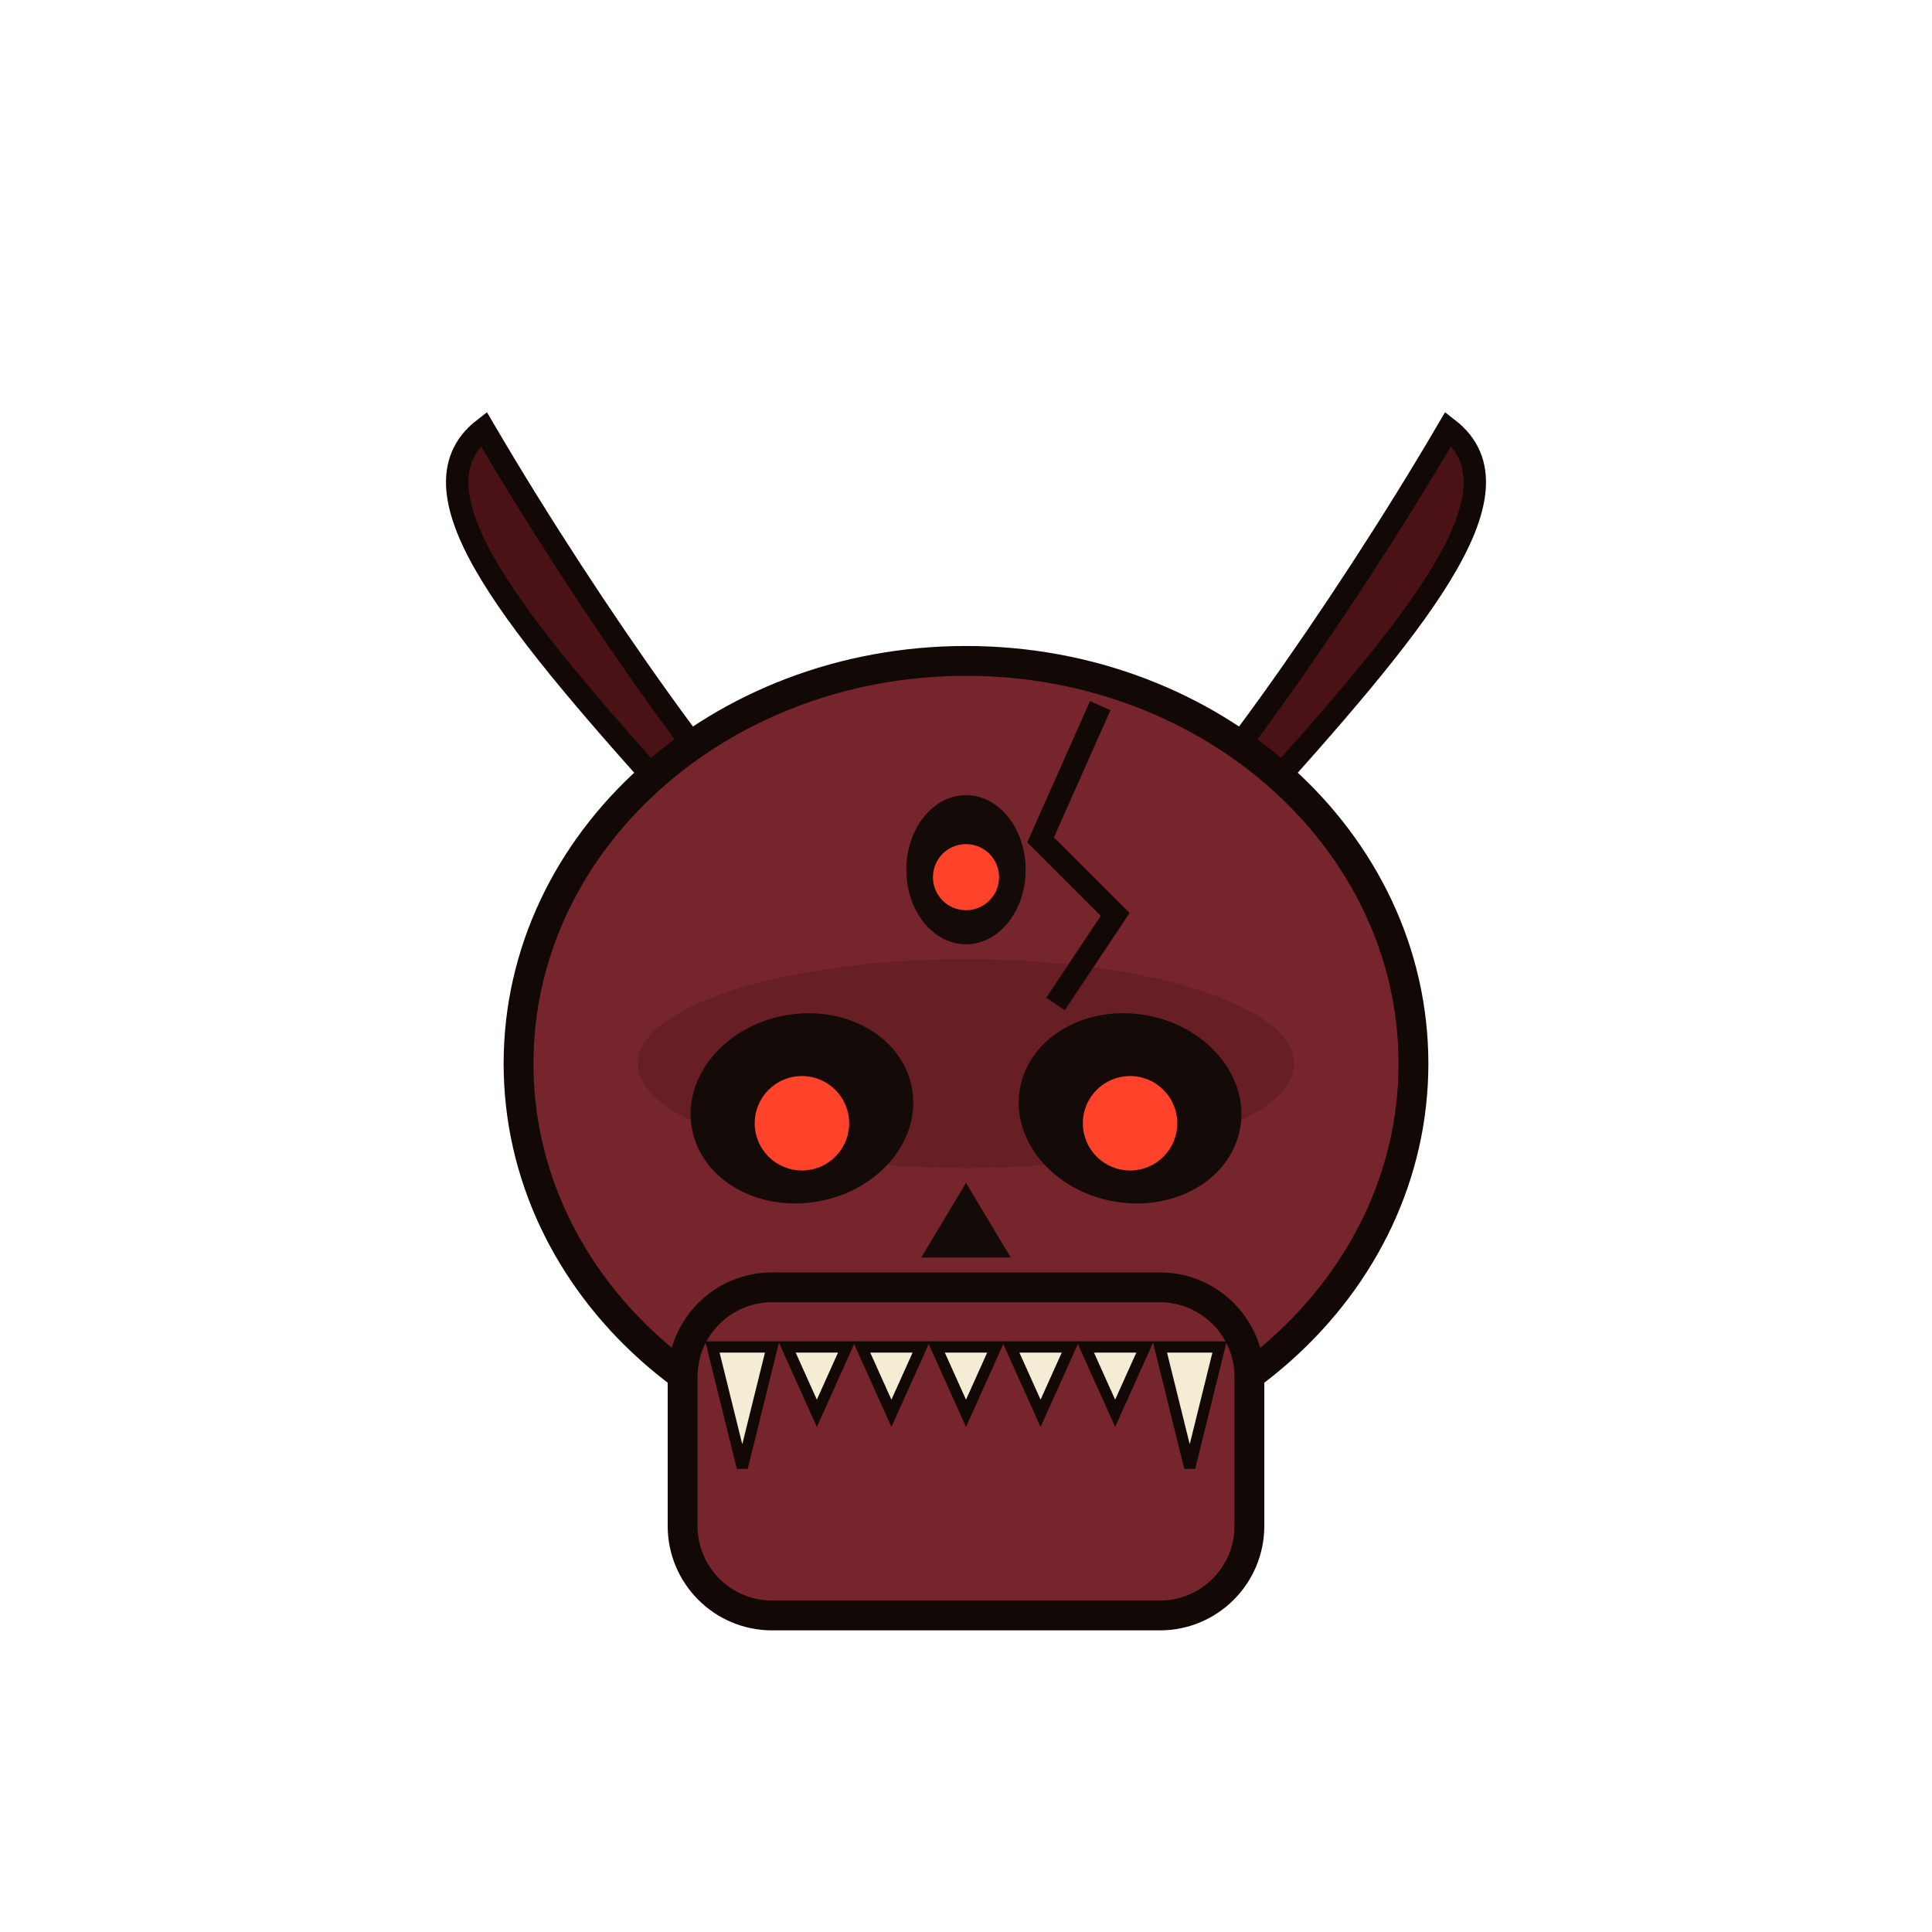
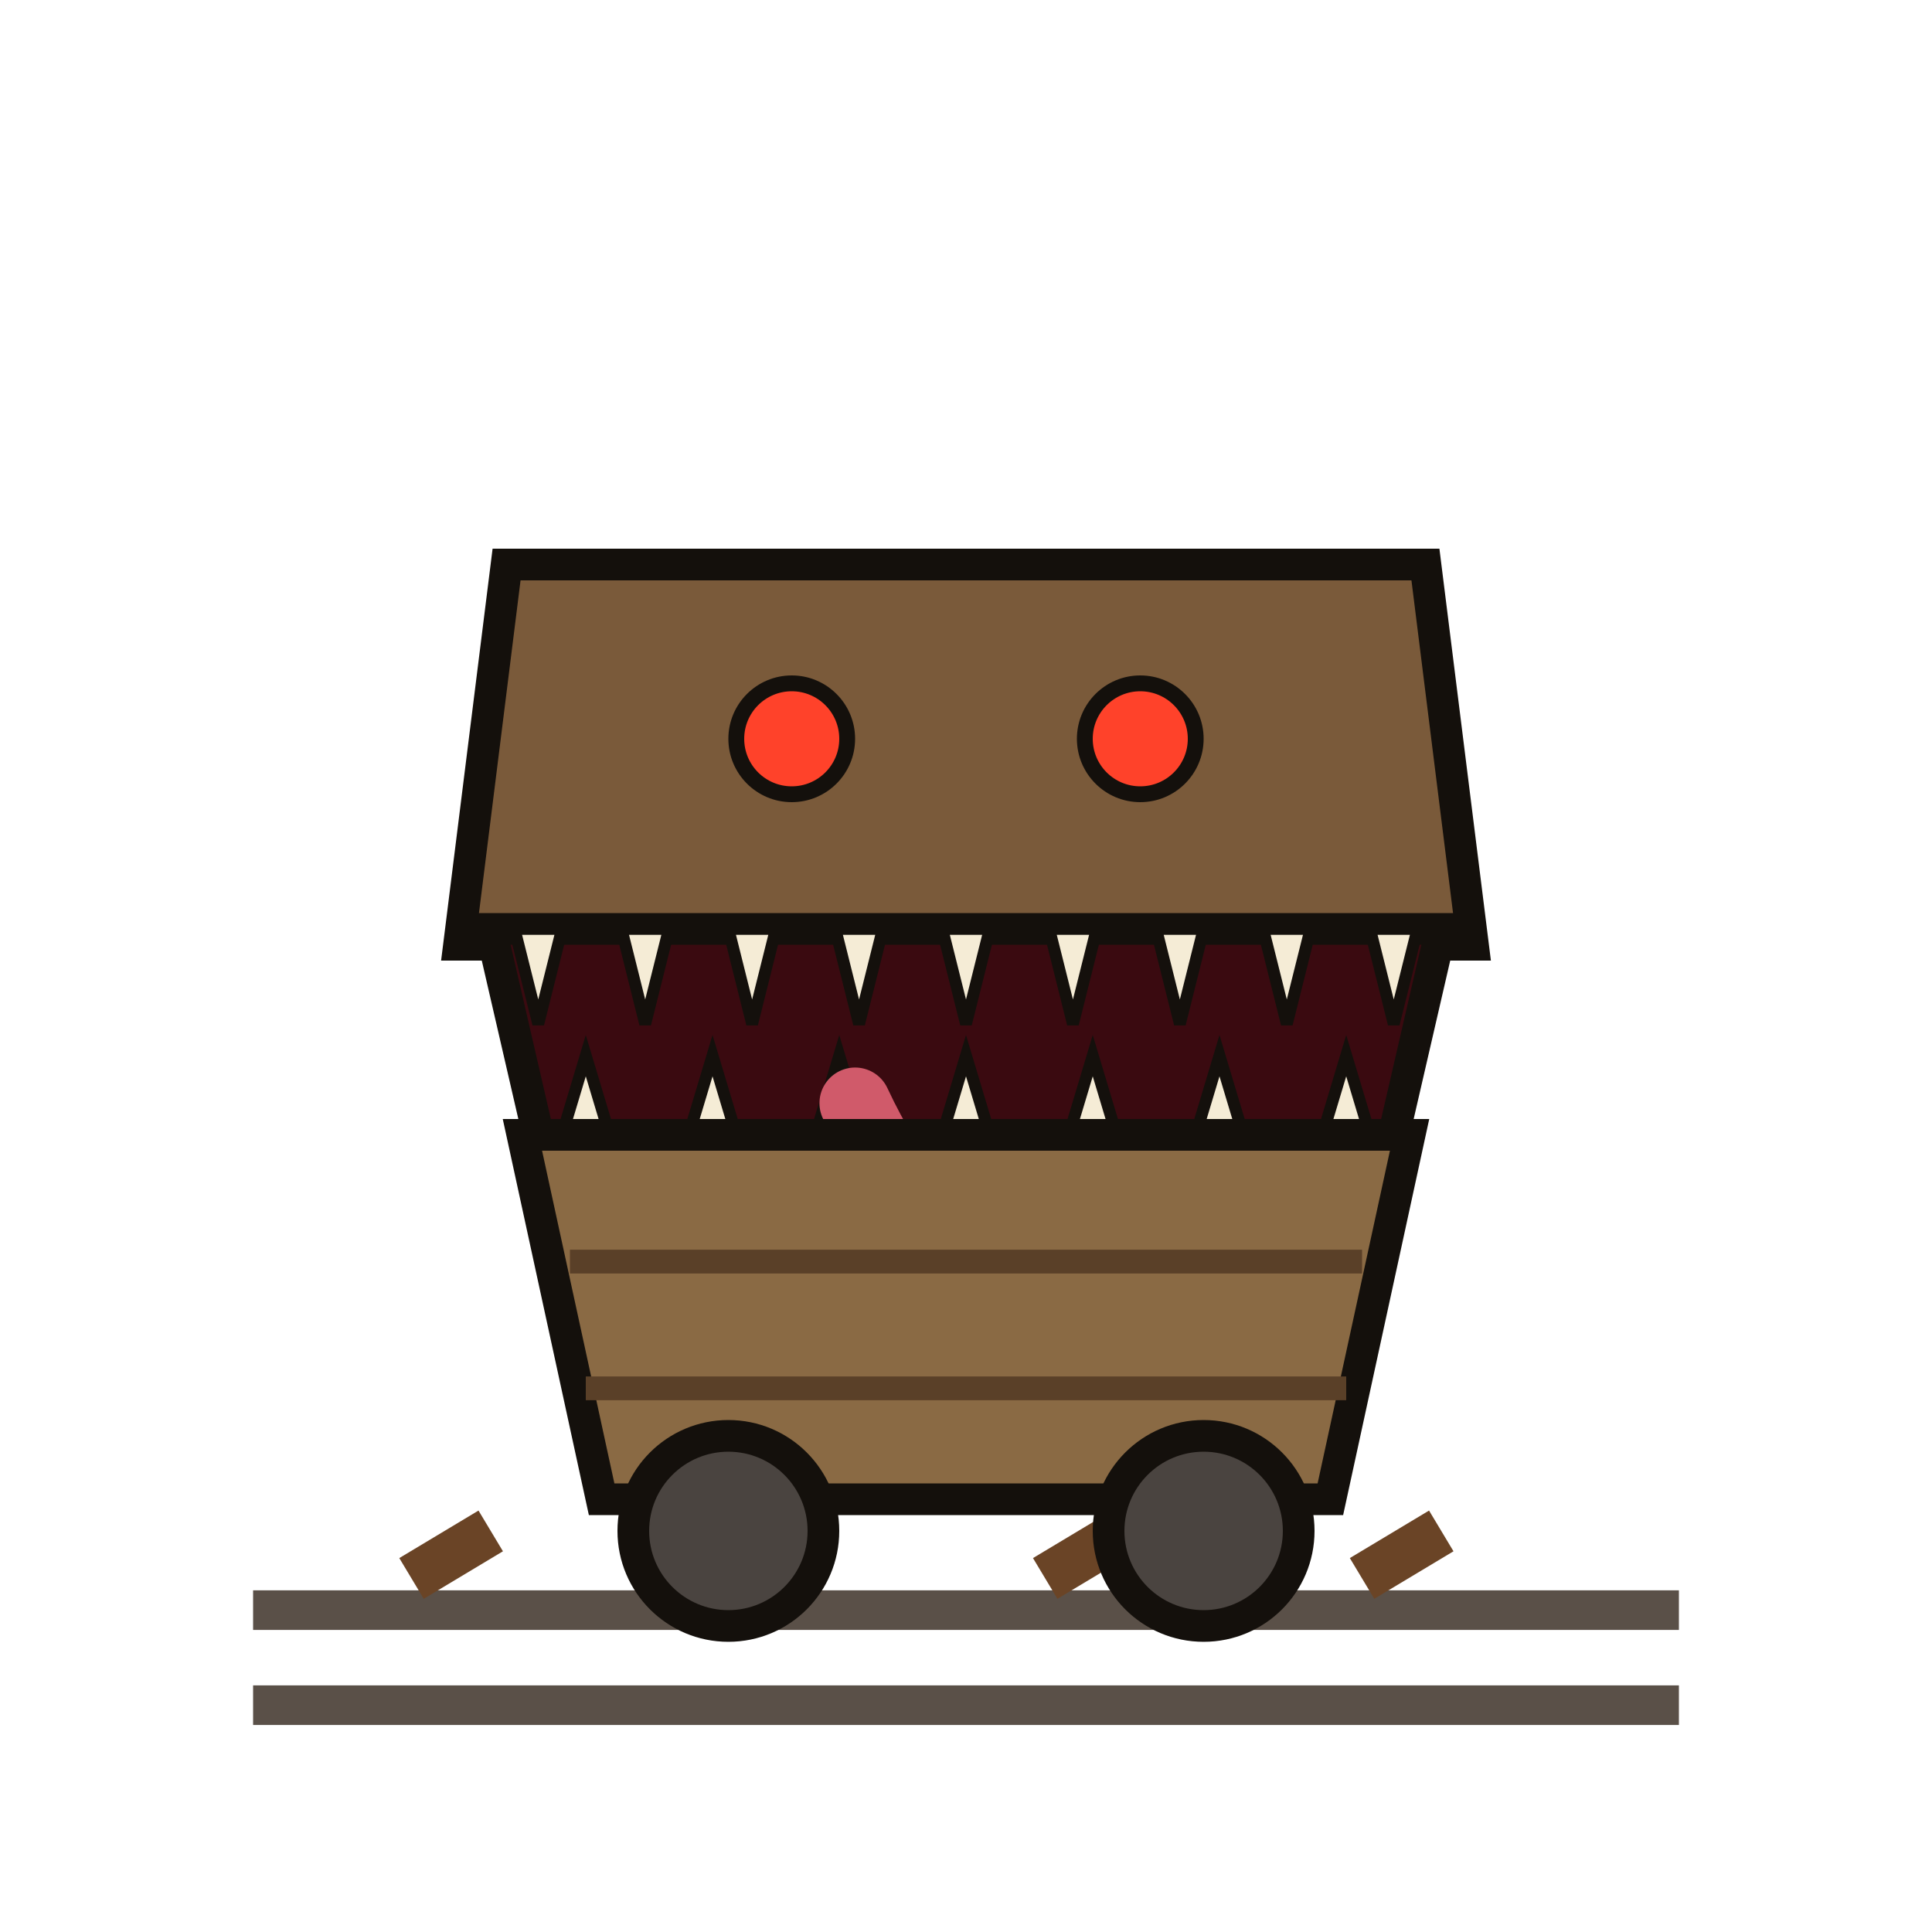
<svg xmlns="http://www.w3.org/2000/svg" viewBox="0 0 200 200" width="200" height="200">
  <defs />
-   <g transform="translate(100 124) scale(0.772)">
-     <path d="M-38,-52 C-60,-76.444 -75.556,-94.667 -64.667,-103.111 C-50.222,-78.444 -30,-50 -22,-44 Z" fill="#4a1217" stroke="#120806" stroke-width="3" />
-     <path d="M38,-52 C60,-76.444 75.556,-94.667 64.667,-103.111 C50.222,-78.444 30,-50 22,-44 Z" fill="#4a1217" stroke="#120806" stroke-width="3" />
-     <ellipse cx="0" cy="-18" rx="60" ry="54" fill="#76252c" stroke="#120806" stroke-width="4" />
-     <rect x="-38" y="12" width="76" height="44" rx="12" fill="#76252c" stroke="#120806" stroke-width="4" />
-     <ellipse cx="0" cy="-18" rx="44" ry="14" fill="#4a1217" opacity="0.35" />
-     <ellipse cx="-22" cy="-12" rx="15" ry="12.667" fill="#140a08" transform="rotate(-10.5 -22 -12)" />
-     <circle cx="-22" cy="-10" r="6.333" fill="#ff422a" />
-     <ellipse cx="22" cy="-12" rx="15" ry="12.667" fill="#140a08" transform="rotate(10.5 22 -12)" />
-     <circle cx="22" cy="-10" r="6.333" fill="#ff422a" />
-     <ellipse cx="0" cy="-44" rx="8" ry="10" fill="#140a08" />
-     <circle cx="0" cy="-43" r="4.433" fill="#ff422a" />
-     <path d="M-6,8 L0,-2 L6,8 Z" fill="#140a08" />
-     <path d="M-34,20 L-30,36.167 L-26,20 Z" fill="#f5ecd6" stroke="#120806" stroke-width="1.5" />
-     <path d="M-24,20 L-20,28.892 L-16,20 Z" fill="#f5ecd6" stroke="#120806" stroke-width="1.5" />
-     <path d="M-14,20 L-10,28.892 L-6,20 Z" fill="#f5ecd6" stroke="#120806" stroke-width="1.5" />
-     <path d="M-4,20 L0,28.892 L4,20 Z" fill="#f5ecd6" stroke="#120806" stroke-width="1.5" />
-     <path d="M6,20 L10,28.892 L14,20 Z" fill="#f5ecd6" stroke="#120806" stroke-width="1.5" />
-     <path d="M16,20 L20,28.892 L24,20 Z" fill="#f5ecd6" stroke="#120806" stroke-width="1.5" />
-     <path d="M26,20 L30,36.167 L34,20 Z" fill="#f5ecd6" stroke="#120806" stroke-width="1.5" />
-     <path d="M18,-66 L10,-48 L20,-38 L12,-26" fill="none" stroke="#120806" stroke-width="3" />
+   <g transform="translate(100 106) scale(0.820)">
+     <path d="M-90,74 L90,74 M-90,86 L90,86" stroke="#5a5048" stroke-width="5" />
+     <path d="M-70,70 L-60,64 M-30,70 L-20,64 M10,70 L20,64 M50,70 L60,64" stroke="#6a4426" stroke-width="6" />
+     <path d="M-64,-10 L-58,-58 L58,-58 L64,-10 Z" fill="#7a5a3a" stroke="#14100c" stroke-width="4" />
+     <path d="M-60,-12 L60,-12 L54,14 L-54,14 Z" fill="#3a0a10" stroke="#14100c" stroke-width="4" />
+     <path d="M-57,-12 L-54,0 L-51,-12 Z" fill="#f5ecd6" stroke="#14100c" stroke-width="1.5" />
+     <path d="M-43.5,-12 L-40.5,0 L-37.5,-12 Z" fill="#f5ecd6" stroke="#14100c" stroke-width="1.5" />
+     <path d="M-30,-12 L-27,0 L-24,-12 Z" fill="#f5ecd6" stroke="#14100c" stroke-width="1.5" />
+     <path d="M-16.5,-12 L-13.5,0 L-10.5,-12 Z" fill="#f5ecd6" stroke="#14100c" stroke-width="1.5" />
+     <path d="M-3,-12 L0,0 L3,-12 Z" fill="#f5ecd6" stroke="#14100c" stroke-width="1.5" />
+     <path d="M10.5,-12 L13.5,0 L16.5,-12 Z" fill="#f5ecd6" stroke="#14100c" stroke-width="1.5" />
+     <path d="M24,-12 L27,0 L30,-12 Z" fill="#f5ecd6" stroke="#14100c" stroke-width="1.5" />
+     <path d="M37.5,-12 L40.5,0 L43.5,-12 Z" fill="#f5ecd6" stroke="#14100c" stroke-width="1.5" />
+     <path d="M51,-12 L54,0 L57,-12 Z" fill="#f5ecd6" stroke="#14100c" stroke-width="1.5" />
+     <path d="M-51,14 L-48,4 L-45,14 Z" fill="#f5ecd6" stroke="#14100c" stroke-width="1.5" />
+     <path d="M-35,14 L-32,4 L-29,14 Z" fill="#f5ecd6" stroke="#14100c" stroke-width="1.5" />
+     <path d="M-19,14 L-16,4 L-13,14 Z" fill="#f5ecd6" stroke="#14100c" stroke-width="1.5" />
+     <path d="M-3,14 L0,4 L3,14 Z" fill="#f5ecd6" stroke="#14100c" stroke-width="1.5" />
+     <path d="M13,14 L16,4 L19,14 Z" fill="#f5ecd6" stroke="#14100c" stroke-width="1.5" />
+     <path d="M29,14 L32,4 L35,14 Z" fill="#f5ecd6" stroke="#14100c" stroke-width="1.5" />
+     <path d="M45,14 L48,4 L51,14 Z" fill="#f5ecd6" stroke="#14100c" stroke-width="1.5" />
+     <path d="M-14,10 Q0,40 24,26" fill="none" stroke="#d05a6a" stroke-width="9" stroke-linecap="round" />
+     <path d="M-56,14 L56,14 L46,60 L-46,60 Z" fill="#8a6a44" stroke="#14100c" stroke-width="4" />
+     <path d="M-50,30 L50,30 M-48,46 L48,46" stroke="#5a4028" stroke-width="3" />
+     <circle cx="-30" cy="64" r="12" fill="#4a4440" stroke="#14100c" stroke-width="4" />
+     <circle cx="30" cy="64" r="12" fill="#4a4440" stroke="#14100c" stroke-width="4" />
+     <circle cx="-22" cy="-36" r="7" fill="#ff422a" stroke="#14100c" stroke-width="2" />
+     <circle cx="22" cy="-36" r="7" fill="#ff422a" stroke="#14100c" stroke-width="2" />
  </g>
</svg>
